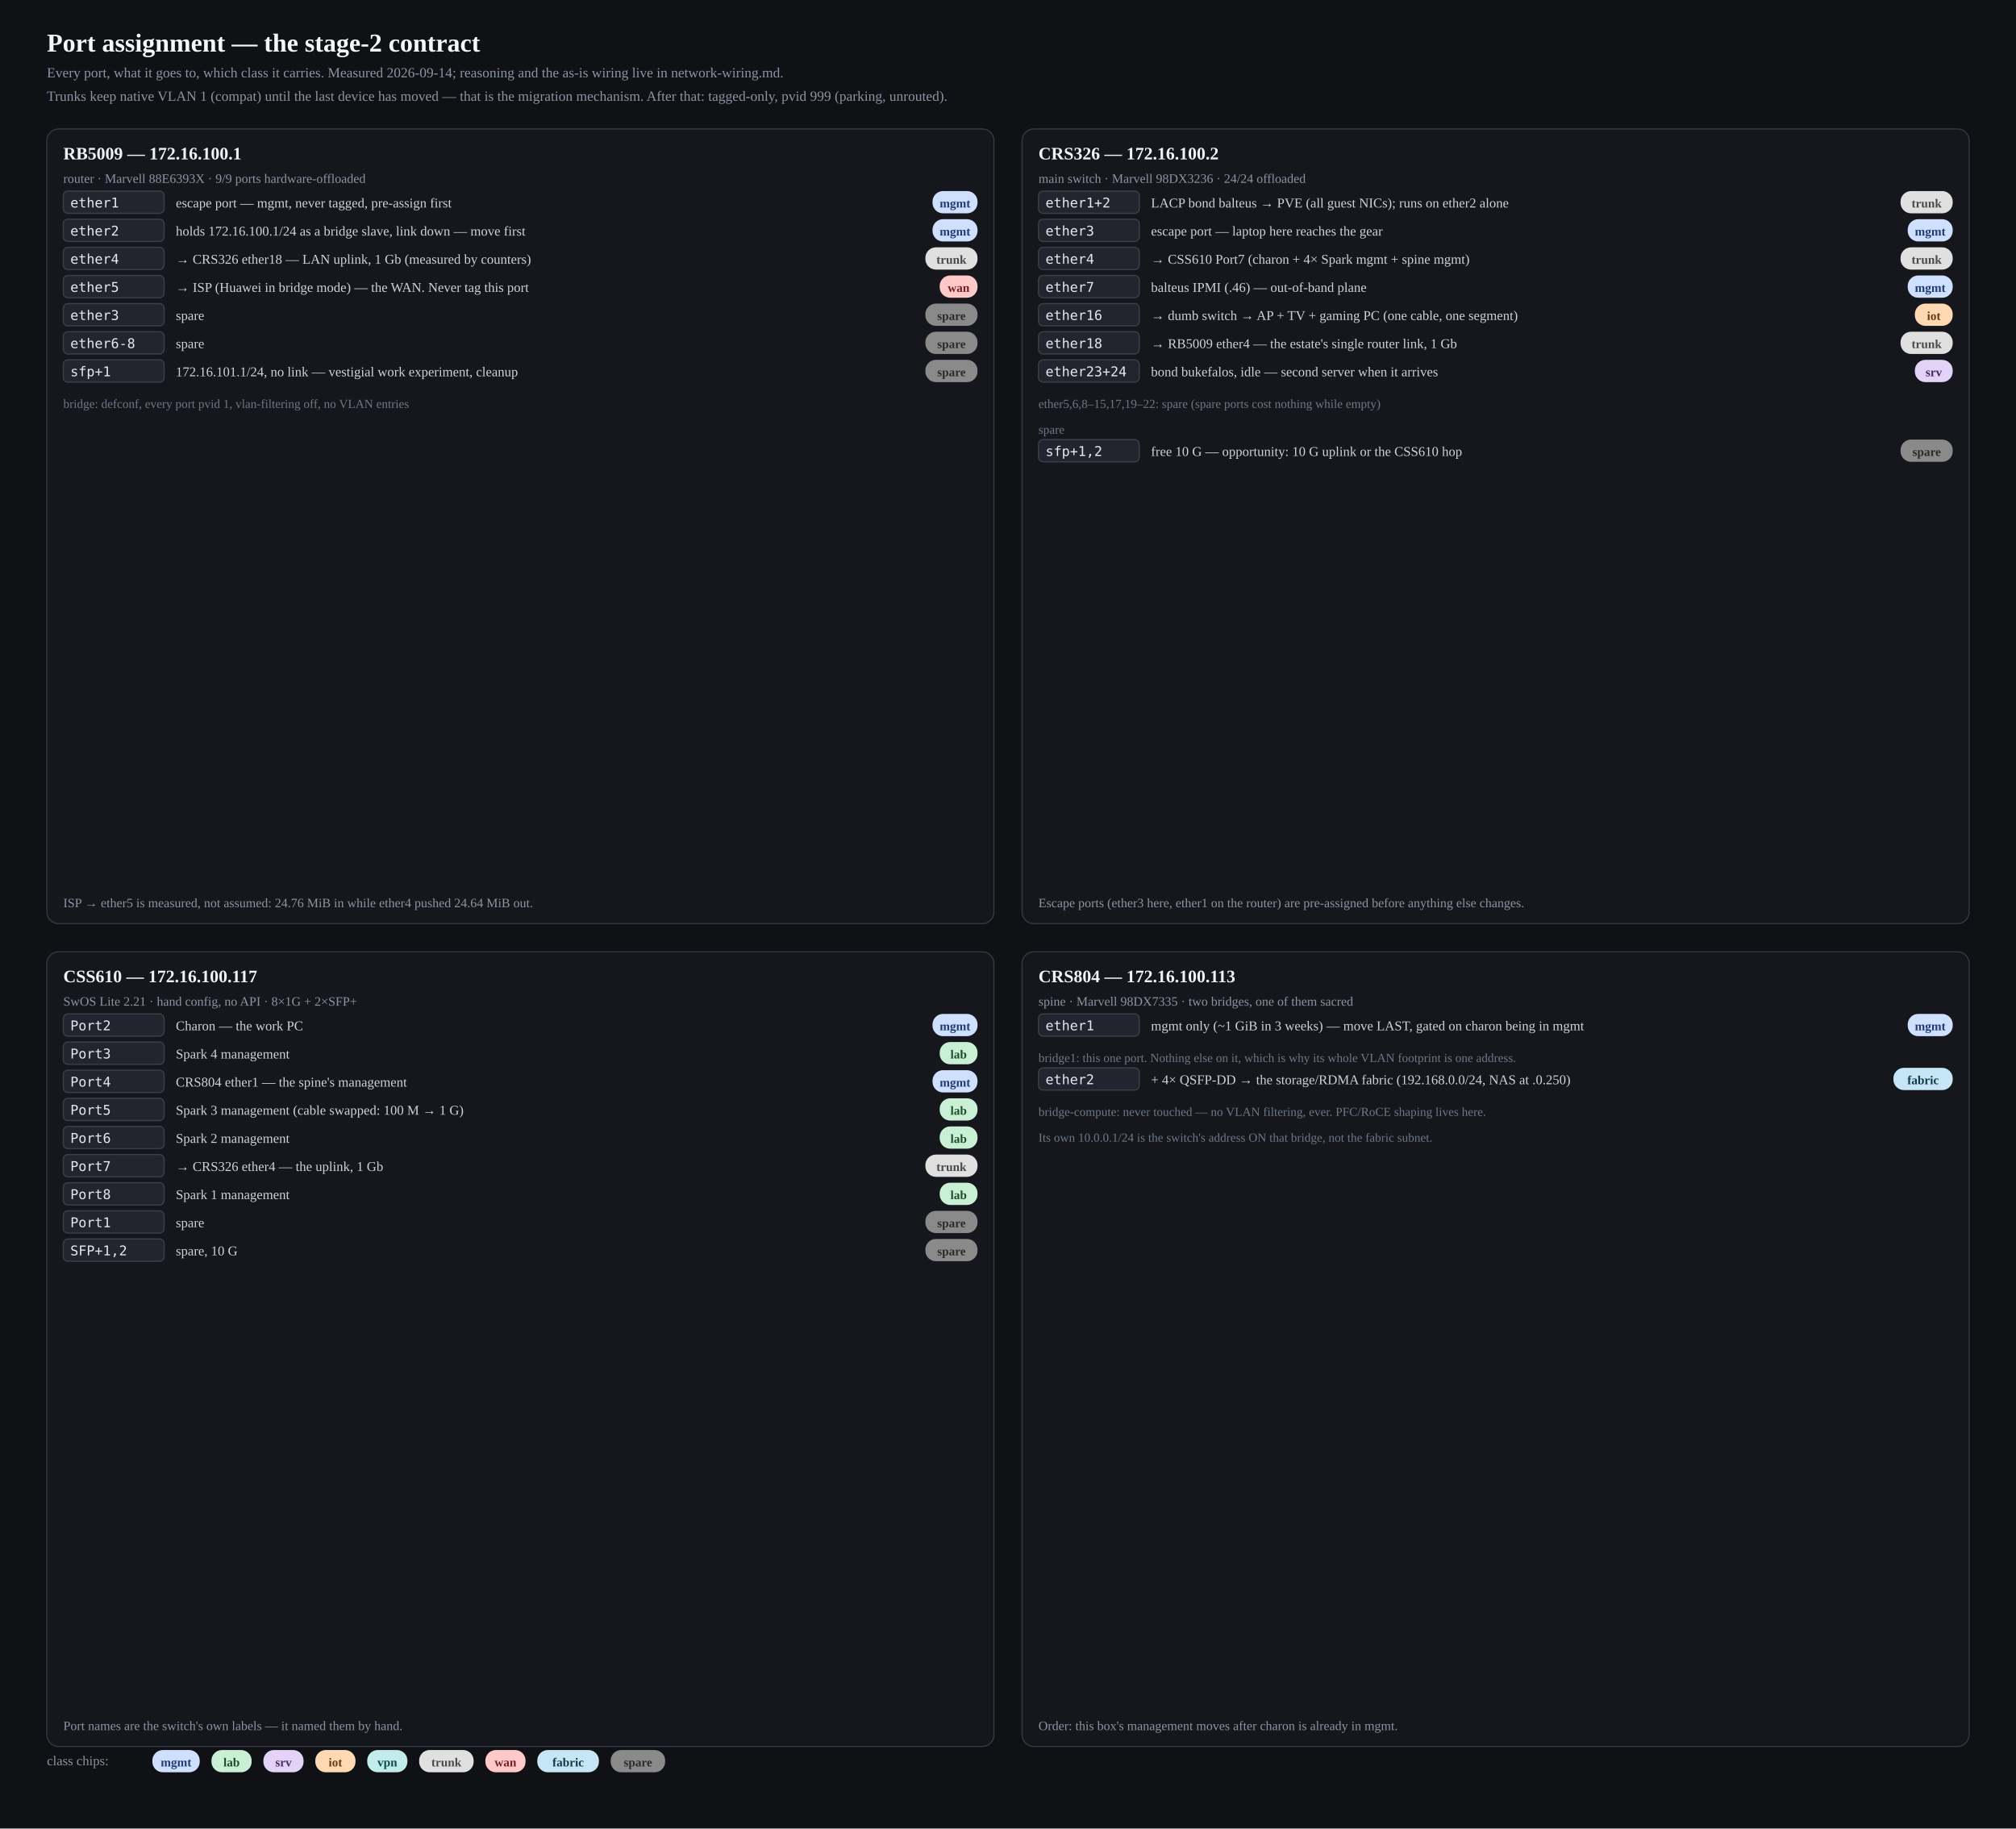
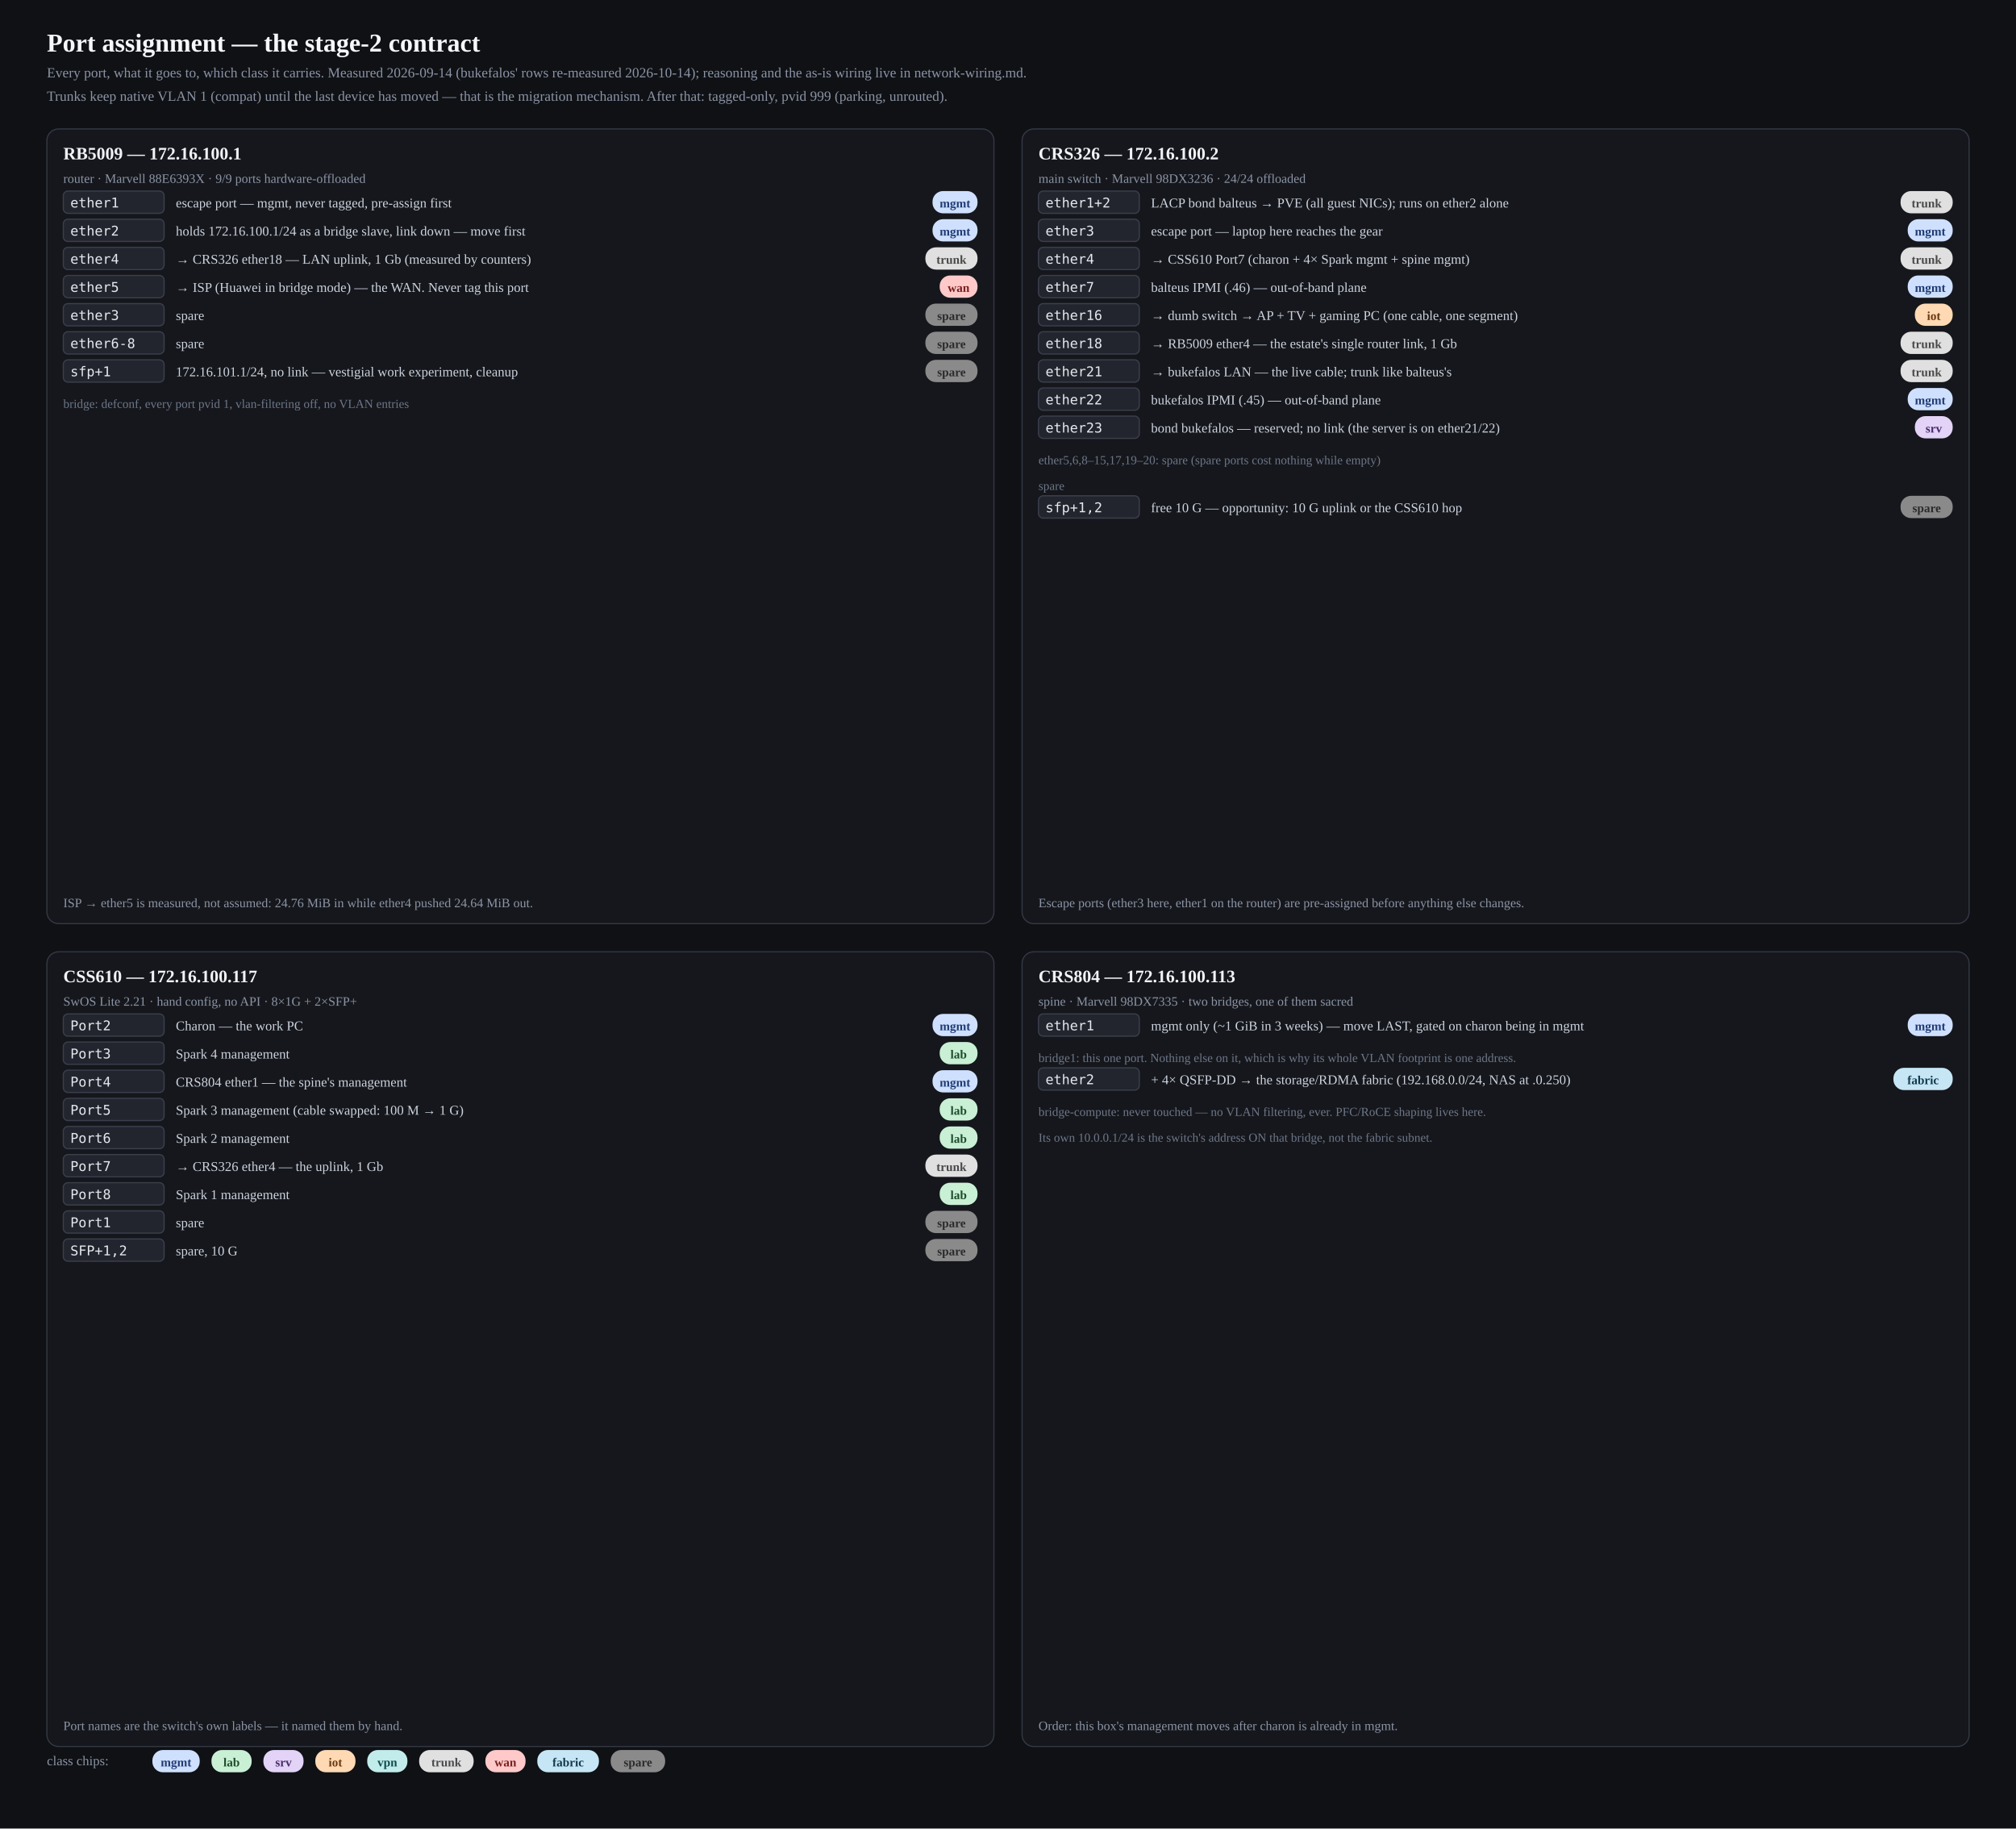
<svg xmlns="http://www.w3.org/2000/svg" width="1720" height="1560" viewBox="0 0 1720 1560">
  <rect width="100%" height="100%" fill="#0f1115" />
  <text x="40" y="44" font-size="22" font-weight="700" fill="#f5f7fa">Port assignment — the stage-2 contract</text>
-   <text x="40" y="66" font-size="12" fill="#8b93a4">Every port, what it goes to, which class it carries. Measured 2026-09-14; reasoning and the as-is wiring live in network-wiring.md.</text>
+   <text x="40" y="66" font-size="12" fill="#8b93a4">Every port, what it goes to, which class it carries. Measured 2026-09-14 (bukefalos' rows re-measured 2026-10-14); reasoning and the as-is wiring live in network-wiring.md.</text>
  <text x="40" y="86" font-size="12" fill="#8b93a4">Trunks keep native VLAN 1 (compat) until the last device has moved — that is the migration mechanism. After that: tagged-only, pvid 999 (parking, unrouted).</text>
  <rect x="40" y="110" width="808" height="678" rx="10" fill="#15171c" stroke="#333844" />
  <text x="54" y="136" font-size="15" font-weight="600" fill="#f0f2f6">RB5009 — 172.16.100.1</text>
  <text x="54" y="156" font-size="11" fill="#8b93a4">router · Marvell 88E6393X · 9/9 ports hardware-offloaded</text>
  <rect x="54" y="163" width="86" height="19" rx="4" fill="#22252d" stroke="#3a3f4c" />
  <text x="60" y="177" font-size="11.5" font-family="monospace" fill="#e6e9ef">ether1</text>
  <text x="150" y="177" font-size="11.5" fill="#cdd3de">escape port — mgmt, never tagged, pre-assign first</text>
  <rect x="795.6" y="163" width="38.4" height="19" rx="9" fill="#cfe0ff" />
  <text x="814.8" y="177" font-size="10.5" font-weight="600" text-anchor="middle" fill="#1f3b73">mgmt</text>
  <rect x="54" y="187" width="86" height="19" rx="4" fill="#22252d" stroke="#3a3f4c" />
  <text x="60" y="201" font-size="11.5" font-family="monospace" fill="#e6e9ef">ether2</text>
  <text x="150" y="201" font-size="11.5" fill="#cdd3de">holds 172.16.100.1/24 as a bridge slave, link down — move first</text>
  <rect x="795.6" y="187" width="38.4" height="19" rx="9" fill="#cfe0ff" />
  <text x="814.8" y="201" font-size="10.5" font-weight="600" text-anchor="middle" fill="#1f3b73">mgmt</text>
  <rect x="54" y="211" width="86" height="19" rx="4" fill="#22252d" stroke="#3a3f4c" />
  <text x="60" y="225" font-size="11.5" font-family="monospace" fill="#e6e9ef">ether4</text>
  <text x="150" y="225" font-size="11.5" fill="#cdd3de">→ CRS326 ether18 — LAN uplink, 1 Gb (measured by counters)</text>
  <rect x="789.5" y="211" width="44.5" height="19" rx="9" fill="#e0e0e0" />
  <text x="811.75" y="225" font-size="10.5" font-weight="600" text-anchor="middle" fill="#4a4a4a">trunk</text>
  <rect x="54" y="235" width="86" height="19" rx="4" fill="#22252d" stroke="#3a3f4c" />
  <text x="60" y="249" font-size="11.5" font-family="monospace" fill="#e6e9ef">ether5</text>
  <text x="150" y="249" font-size="11.5" fill="#cdd3de">→ ISP (Huawei in bridge mode) — the WAN. Never tag this port</text>
  <rect x="801.7" y="235" width="32.3" height="19" rx="9" fill="#ffc9c9" />
  <text x="817.85" y="249" font-size="10.5" font-weight="600" text-anchor="middle" fill="#7a1f1f">wan</text>
  <rect x="54" y="259" width="86" height="19" rx="4" fill="#22252d" stroke="#3a3f4c" />
  <text x="60" y="273" font-size="11.5" font-family="monospace" fill="#e6e9ef">ether3</text>
  <text x="150" y="273" font-size="11.5" fill="#cdd3de">spare</text>
  <rect x="789.5" y="259" width="44.5" height="19" rx="9" fill="#8a8a8a" />
  <text x="811.75" y="273" font-size="10.5" font-weight="600" text-anchor="middle" fill="#2b2b2b">spare</text>
  <rect x="54" y="283" width="86" height="19" rx="4" fill="#22252d" stroke="#3a3f4c" />
  <text x="60" y="297" font-size="11.5" font-family="monospace" fill="#e6e9ef">ether6-8</text>
  <text x="150" y="297" font-size="11.5" fill="#cdd3de">spare</text>
  <rect x="789.5" y="283" width="44.5" height="19" rx="9" fill="#8a8a8a" />
  <text x="811.75" y="297" font-size="10.5" font-weight="600" text-anchor="middle" fill="#2b2b2b">spare</text>
  <rect x="54" y="307" width="86" height="19" rx="4" fill="#22252d" stroke="#3a3f4c" />
  <text x="60" y="321" font-size="11.5" font-family="monospace" fill="#e6e9ef">sfp+1</text>
  <text x="150" y="321" font-size="11.5" fill="#cdd3de">172.16.101.1/24, no link — vestigial work experiment, cleanup</text>
  <rect x="789.5" y="307" width="44.5" height="19" rx="9" fill="#8a8a8a" />
  <text x="811.75" y="321" font-size="10.5" font-weight="600" text-anchor="middle" fill="#2b2b2b">spare</text>
  <text x="54" y="348" font-size="10.5" fill="#6d7688">bridge: defconf, every port pvid 1, vlan-filtering off, no VLAN entries</text>
  <text x="54" y="774" font-size="11" fill="#8b93a4">ISP → ether5 is measured, not assumed: 24.76 MiB in while ether4 pushed 24.64 MiB out.</text>
  <rect x="872" y="110" width="808" height="678" rx="10" fill="#15171c" stroke="#333844" />
  <text x="886" y="136" font-size="15" font-weight="600" fill="#f0f2f6">CRS326 — 172.16.100.2</text>
  <text x="886" y="156" font-size="11" fill="#8b93a4">main switch · Marvell 98DX3236 · 24/24 offloaded</text>
  <rect x="886" y="163" width="86" height="19" rx="4" fill="#22252d" stroke="#3a3f4c" />
  <text x="892" y="177" font-size="11.5" font-family="monospace" fill="#e6e9ef">ether1+2</text>
  <text x="982" y="177" font-size="11.5" fill="#cdd3de">LACP bond balteus → PVE (all guest NICs); runs on ether2 alone</text>
  <rect x="1621.5" y="163" width="44.5" height="19" rx="9" fill="#e0e0e0" />
  <text x="1643.75" y="177" font-size="10.5" font-weight="600" text-anchor="middle" fill="#4a4a4a">trunk</text>
  <rect x="886" y="187" width="86" height="19" rx="4" fill="#22252d" stroke="#3a3f4c" />
  <text x="892" y="201" font-size="11.5" font-family="monospace" fill="#e6e9ef">ether3</text>
  <text x="982" y="201" font-size="11.5" fill="#cdd3de">escape port — laptop here reaches the gear</text>
  <rect x="1627.6" y="187" width="38.4" height="19" rx="9" fill="#cfe0ff" />
  <text x="1646.8" y="201" font-size="10.5" font-weight="600" text-anchor="middle" fill="#1f3b73">mgmt</text>
  <rect x="886" y="211" width="86" height="19" rx="4" fill="#22252d" stroke="#3a3f4c" />
  <text x="892" y="225" font-size="11.5" font-family="monospace" fill="#e6e9ef">ether4</text>
  <text x="982" y="225" font-size="11.5" fill="#cdd3de">→ CSS610 Port7 (charon + 4× Spark mgmt + spine mgmt)</text>
  <rect x="1621.5" y="211" width="44.5" height="19" rx="9" fill="#e0e0e0" />
  <text x="1643.75" y="225" font-size="10.5" font-weight="600" text-anchor="middle" fill="#4a4a4a">trunk</text>
  <rect x="886" y="235" width="86" height="19" rx="4" fill="#22252d" stroke="#3a3f4c" />
  <text x="892" y="249" font-size="11.5" font-family="monospace" fill="#e6e9ef">ether7</text>
  <text x="982" y="249" font-size="11.5" fill="#cdd3de">balteus IPMI (.46) — out-of-band plane</text>
  <rect x="1627.6" y="235" width="38.4" height="19" rx="9" fill="#cfe0ff" />
  <text x="1646.8" y="249" font-size="10.5" font-weight="600" text-anchor="middle" fill="#1f3b73">mgmt</text>
  <rect x="886" y="259" width="86" height="19" rx="4" fill="#22252d" stroke="#3a3f4c" />
  <text x="892" y="273" font-size="11.5" font-family="monospace" fill="#e6e9ef">ether16</text>
  <text x="982" y="273" font-size="11.5" fill="#cdd3de">→ dumb switch → AP + TV + gaming PC (one cable, one segment)</text>
  <rect x="1633.7" y="259" width="32.3" height="19" rx="9" fill="#ffd9b3" />
  <text x="1649.85" y="273" font-size="10.5" font-weight="600" text-anchor="middle" fill="#6b3a12">iot</text>
  <rect x="886" y="283" width="86" height="19" rx="4" fill="#22252d" stroke="#3a3f4c" />
  <text x="892" y="297" font-size="11.5" font-family="monospace" fill="#e6e9ef">ether18</text>
  <text x="982" y="297" font-size="11.5" fill="#cdd3de">→ RB5009 ether4 — the estate's single router link, 1 Gb</text>
  <rect x="1621.5" y="283" width="44.5" height="19" rx="9" fill="#e0e0e0" />
  <text x="1643.75" y="297" font-size="10.5" font-weight="600" text-anchor="middle" fill="#4a4a4a">trunk</text>
  <rect x="886" y="307" width="86" height="19" rx="4" fill="#22252d" stroke="#3a3f4c" />
-   <text x="892" y="321" font-size="11.5" font-family="monospace" fill="#e6e9ef">ether23+24</text>
-   <text x="982" y="321" font-size="11.5" fill="#cdd3de">bond bukefalos, idle — second server when it arrives</text>
-   <rect x="1633.7" y="307" width="32.3" height="19" rx="9" fill="#e2d3f7" />
-   <text x="1649.85" y="321" font-size="10.5" font-weight="600" text-anchor="middle" fill="#4a2a6b">srv</text>
-   <text x="886" y="348" font-size="10.5" fill="#6d7688">ether5,6,8–15,17,19–22: spare (spare ports cost nothing while empty)</text>
-   <text x="886" y="370" font-size="10.5" fill="#6d7688">spare</text>
-   <rect x="886" y="375" width="86" height="19" rx="4" fill="#22252d" stroke="#3a3f4c" />
-   <text x="892" y="389" font-size="11.5" font-family="monospace" fill="#e6e9ef">sfp+1,2</text>
-   <text x="982" y="389" font-size="11.5" fill="#cdd3de">free 10 G — opportunity: 10 G uplink or the CSS610 hop</text>
-   <rect x="1621.5" y="375" width="44.5" height="19" rx="9" fill="#8a8a8a" />
-   <text x="1643.75" y="389" font-size="10.5" font-weight="600" text-anchor="middle" fill="#2b2b2b">spare</text>
+   <text x="892" y="321" font-size="11.5" font-family="monospace" fill="#e6e9ef">ether21</text>
+   <text x="982" y="321" font-size="11.5" fill="#cdd3de">→ bukefalos LAN — the live cable; trunk like balteus's</text>
+   <rect x="1621.5" y="307" width="44.5" height="19" rx="9" fill="#e0e0e0" />
+   <text x="1643.75" y="321" font-size="10.5" font-weight="600" text-anchor="middle" fill="#4a4a4a">trunk</text>
+   <rect x="886" y="331" width="86" height="19" rx="4" fill="#22252d" stroke="#3a3f4c" />
+   <text x="892" y="345" font-size="11.5" font-family="monospace" fill="#e6e9ef">ether22</text>
+   <text x="982" y="345" font-size="11.5" fill="#cdd3de">bukefalos IPMI (.45) — out-of-band plane</text>
+   <rect x="1627.6" y="331" width="38.4" height="19" rx="9" fill="#cfe0ff" />
+   <text x="1646.8" y="345" font-size="10.5" font-weight="600" text-anchor="middle" fill="#1f3b73">mgmt</text>
+   <rect x="886" y="355" width="86" height="19" rx="4" fill="#22252d" stroke="#3a3f4c" />
+   <text x="892" y="369" font-size="11.5" font-family="monospace" fill="#e6e9ef">ether23</text>
+   <text x="982" y="369" font-size="11.5" fill="#cdd3de">bond bukefalos — reserved; no link (the server is on ether21/22)</text>
+   <rect x="1633.7" y="355" width="32.3" height="19" rx="9" fill="#e2d3f7" />
+   <text x="1649.85" y="369" font-size="10.5" font-weight="600" text-anchor="middle" fill="#4a2a6b">srv</text>
+   <text x="886" y="396" font-size="10.5" fill="#6d7688">ether5,6,8–15,17,19–20: spare (spare ports cost nothing while empty)</text>
+   <text x="886" y="418" font-size="10.5" fill="#6d7688">spare</text>
+   <rect x="886" y="423" width="86" height="19" rx="4" fill="#22252d" stroke="#3a3f4c" />
+   <text x="892" y="437" font-size="11.5" font-family="monospace" fill="#e6e9ef">sfp+1,2</text>
+   <text x="982" y="437" font-size="11.5" fill="#cdd3de">free 10 G — opportunity: 10 G uplink or the CSS610 hop</text>
+   <rect x="1621.5" y="423" width="44.5" height="19" rx="9" fill="#8a8a8a" />
+   <text x="1643.75" y="437" font-size="10.5" font-weight="600" text-anchor="middle" fill="#2b2b2b">spare</text>
  <text x="886" y="774" font-size="11" fill="#8b93a4">Escape ports (ether3 here, ether1 on the router) are pre-assigned before anything else changes.</text>
  <rect x="40" y="812" width="808" height="678" rx="10" fill="#15171c" stroke="#333844" />
  <text x="54" y="838" font-size="15" font-weight="600" fill="#f0f2f6">CSS610 — 172.16.100.117</text>
  <text x="54" y="858" font-size="11" fill="#8b93a4">SwOS Lite 2.21 · hand config, no API · 8×1G + 2×SFP+</text>
  <rect x="54" y="865" width="86" height="19" rx="4" fill="#22252d" stroke="#3a3f4c" />
  <text x="60" y="879" font-size="11.5" font-family="monospace" fill="#e6e9ef">Port2</text>
  <text x="150" y="879" font-size="11.5" fill="#cdd3de">Charon — the work PC</text>
  <rect x="795.6" y="865" width="38.4" height="19" rx="9" fill="#cfe0ff" />
  <text x="814.8" y="879" font-size="10.5" font-weight="600" text-anchor="middle" fill="#1f3b73">mgmt</text>
  <rect x="54" y="889" width="86" height="19" rx="4" fill="#22252d" stroke="#3a3f4c" />
  <text x="60" y="903" font-size="11.5" font-family="monospace" fill="#e6e9ef">Port3</text>
  <text x="150" y="903" font-size="11.5" fill="#cdd3de">Spark 4 management</text>
  <rect x="801.7" y="889" width="32.3" height="19" rx="9" fill="#c9f0d5" />
  <text x="817.85" y="903" font-size="10.5" font-weight="600" text-anchor="middle" fill="#1e4d2b">lab</text>
  <rect x="54" y="913" width="86" height="19" rx="4" fill="#22252d" stroke="#3a3f4c" />
  <text x="60" y="927" font-size="11.5" font-family="monospace" fill="#e6e9ef">Port4</text>
  <text x="150" y="927" font-size="11.5" fill="#cdd3de">CRS804 ether1 — the spine's management</text>
  <rect x="795.6" y="913" width="38.4" height="19" rx="9" fill="#cfe0ff" />
  <text x="814.8" y="927" font-size="10.5" font-weight="600" text-anchor="middle" fill="#1f3b73">mgmt</text>
  <rect x="54" y="937" width="86" height="19" rx="4" fill="#22252d" stroke="#3a3f4c" />
  <text x="60" y="951" font-size="11.5" font-family="monospace" fill="#e6e9ef">Port5</text>
  <text x="150" y="951" font-size="11.5" fill="#cdd3de">Spark 3 management (cable swapped: 100 M → 1 G)</text>
  <rect x="801.7" y="937" width="32.3" height="19" rx="9" fill="#c9f0d5" />
  <text x="817.85" y="951" font-size="10.5" font-weight="600" text-anchor="middle" fill="#1e4d2b">lab</text>
  <rect x="54" y="961" width="86" height="19" rx="4" fill="#22252d" stroke="#3a3f4c" />
  <text x="60" y="975" font-size="11.5" font-family="monospace" fill="#e6e9ef">Port6</text>
  <text x="150" y="975" font-size="11.5" fill="#cdd3de">Spark 2 management</text>
  <rect x="801.7" y="961" width="32.3" height="19" rx="9" fill="#c9f0d5" />
  <text x="817.85" y="975" font-size="10.5" font-weight="600" text-anchor="middle" fill="#1e4d2b">lab</text>
  <rect x="54" y="985" width="86" height="19" rx="4" fill="#22252d" stroke="#3a3f4c" />
  <text x="60" y="999" font-size="11.5" font-family="monospace" fill="#e6e9ef">Port7</text>
  <text x="150" y="999" font-size="11.5" fill="#cdd3de">→ CRS326 ether4 — the uplink, 1 Gb</text>
  <rect x="789.5" y="985" width="44.5" height="19" rx="9" fill="#e0e0e0" />
  <text x="811.75" y="999" font-size="10.5" font-weight="600" text-anchor="middle" fill="#4a4a4a">trunk</text>
  <rect x="54" y="1009" width="86" height="19" rx="4" fill="#22252d" stroke="#3a3f4c" />
  <text x="60" y="1023" font-size="11.5" font-family="monospace" fill="#e6e9ef">Port8</text>
  <text x="150" y="1023" font-size="11.5" fill="#cdd3de">Spark 1 management</text>
  <rect x="801.7" y="1009" width="32.3" height="19" rx="9" fill="#c9f0d5" />
  <text x="817.85" y="1023" font-size="10.5" font-weight="600" text-anchor="middle" fill="#1e4d2b">lab</text>
  <rect x="54" y="1033" width="86" height="19" rx="4" fill="#22252d" stroke="#3a3f4c" />
  <text x="60" y="1047" font-size="11.5" font-family="monospace" fill="#e6e9ef">Port1</text>
  <text x="150" y="1047" font-size="11.5" fill="#cdd3de">spare</text>
  <rect x="789.5" y="1033" width="44.5" height="19" rx="9" fill="#8a8a8a" />
  <text x="811.75" y="1047" font-size="10.5" font-weight="600" text-anchor="middle" fill="#2b2b2b">spare</text>
  <rect x="54" y="1057" width="86" height="19" rx="4" fill="#22252d" stroke="#3a3f4c" />
  <text x="60" y="1071" font-size="11.5" font-family="monospace" fill="#e6e9ef">SFP+1,2</text>
  <text x="150" y="1071" font-size="11.5" fill="#cdd3de">spare, 10 G</text>
  <rect x="789.5" y="1057" width="44.5" height="19" rx="9" fill="#8a8a8a" />
  <text x="811.75" y="1071" font-size="10.5" font-weight="600" text-anchor="middle" fill="#2b2b2b">spare</text>
  <text x="54" y="1476" font-size="11" fill="#8b93a4">Port names are the switch's own labels — it named them by hand.</text>
  <rect x="872" y="812" width="808" height="678" rx="10" fill="#15171c" stroke="#333844" />
  <text x="886" y="838" font-size="15" font-weight="600" fill="#f0f2f6">CRS804 — 172.16.100.113</text>
  <text x="886" y="858" font-size="11" fill="#8b93a4">spine · Marvell 98DX7335 · two bridges, one of them sacred</text>
  <rect x="886" y="865" width="86" height="19" rx="4" fill="#22252d" stroke="#3a3f4c" />
  <text x="892" y="879" font-size="11.5" font-family="monospace" fill="#e6e9ef">ether1</text>
  <text x="982" y="879" font-size="11.5" fill="#cdd3de">mgmt only (~1 GiB in 3 weeks) — move LAST, gated on charon being in mgmt</text>
  <rect x="1627.6" y="865" width="38.4" height="19" rx="9" fill="#cfe0ff" />
  <text x="1646.8" y="879" font-size="10.5" font-weight="600" text-anchor="middle" fill="#1f3b73">mgmt</text>
  <text x="886" y="906" font-size="10.5" fill="#6d7688">bridge1: this one port. Nothing else on it, which is why its whole VLAN footprint is one address.</text>
  <rect x="886" y="911" width="86" height="19" rx="4" fill="#22252d" stroke="#3a3f4c" />
  <text x="892" y="925" font-size="11.5" font-family="monospace" fill="#e6e9ef">ether2</text>
  <text x="982" y="925" font-size="11.5" fill="#cdd3de">+ 4× QSFP-DD → the storage/RDMA fabric (192.168.0.0/24, NAS at .0.250)</text>
  <rect x="1615.4" y="911" width="50.6" height="19" rx="9" fill="#c6e6f5" />
  <text x="1640.7" y="925" font-size="10.5" font-weight="600" text-anchor="middle" fill="#123a4d">fabric</text>
  <text x="886" y="952" font-size="10.5" fill="#6d7688">bridge-compute: never touched — no VLAN filtering, ever. PFC/RoCE shaping lives here.</text>
  <text x="886" y="974" font-size="10.5" fill="#6d7688">Its own 10.0.0.1/24 is the switch's address ON that bridge, not the fabric subnet.</text>
  <text x="886" y="1476" font-size="11" fill="#8b93a4">Order: this box's management moves after charon is already in mgmt.</text>
  <text x="40" y="1506" font-size="11.5" fill="#8b93a4">class chips:</text>
  <rect x="130" y="1493" width="40.4" height="19" rx="9" fill="#cfe0ff" />
  <text x="150.2" y="1507" font-size="10.5" font-weight="600" text-anchor="middle" fill="#1f3b73">mgmt</text>
  <rect x="180.4" y="1493" width="34.3" height="19" rx="9" fill="#c9f0d5" />
  <text x="197.55" y="1507" font-size="10.5" font-weight="600" text-anchor="middle" fill="#1e4d2b">lab</text>
  <rect x="224.7" y="1493" width="34.3" height="19" rx="9" fill="#e2d3f7" />
  <text x="241.85" y="1507" font-size="10.5" font-weight="600" text-anchor="middle" fill="#4a2a6b">srv</text>
  <rect x="269.0" y="1493" width="34.3" height="19" rx="9" fill="#ffd9b3" />
  <text x="286.15" y="1507" font-size="10.5" font-weight="600" text-anchor="middle" fill="#6b3a12">iot</text>
  <rect x="313.3" y="1493" width="34.3" height="19" rx="9" fill="#c2ecec" />
  <text x="330.45" y="1507" font-size="10.5" font-weight="600" text-anchor="middle" fill="#0f4c4c">vpn</text>
  <rect x="357.6" y="1493" width="46.5" height="19" rx="9" fill="#e0e0e0" />
  <text x="380.85" y="1507" font-size="10.5" font-weight="600" text-anchor="middle" fill="#4a4a4a">trunk</text>
  <rect x="414.1" y="1493" width="34.3" height="19" rx="9" fill="#ffc9c9" />
  <text x="431.25" y="1507" font-size="10.5" font-weight="600" text-anchor="middle" fill="#7a1f1f">wan</text>
  <rect x="458.4" y="1493" width="52.6" height="19" rx="9" fill="#c6e6f5" />
  <text x="484.7" y="1507" font-size="10.5" font-weight="600" text-anchor="middle" fill="#123a4d">fabric</text>
  <rect x="521.0" y="1493" width="46.5" height="19" rx="9" fill="#8a8a8a" />
  <text x="544.25" y="1507" font-size="10.5" font-weight="600" text-anchor="middle" fill="#2b2b2b">spare</text>
</svg>
